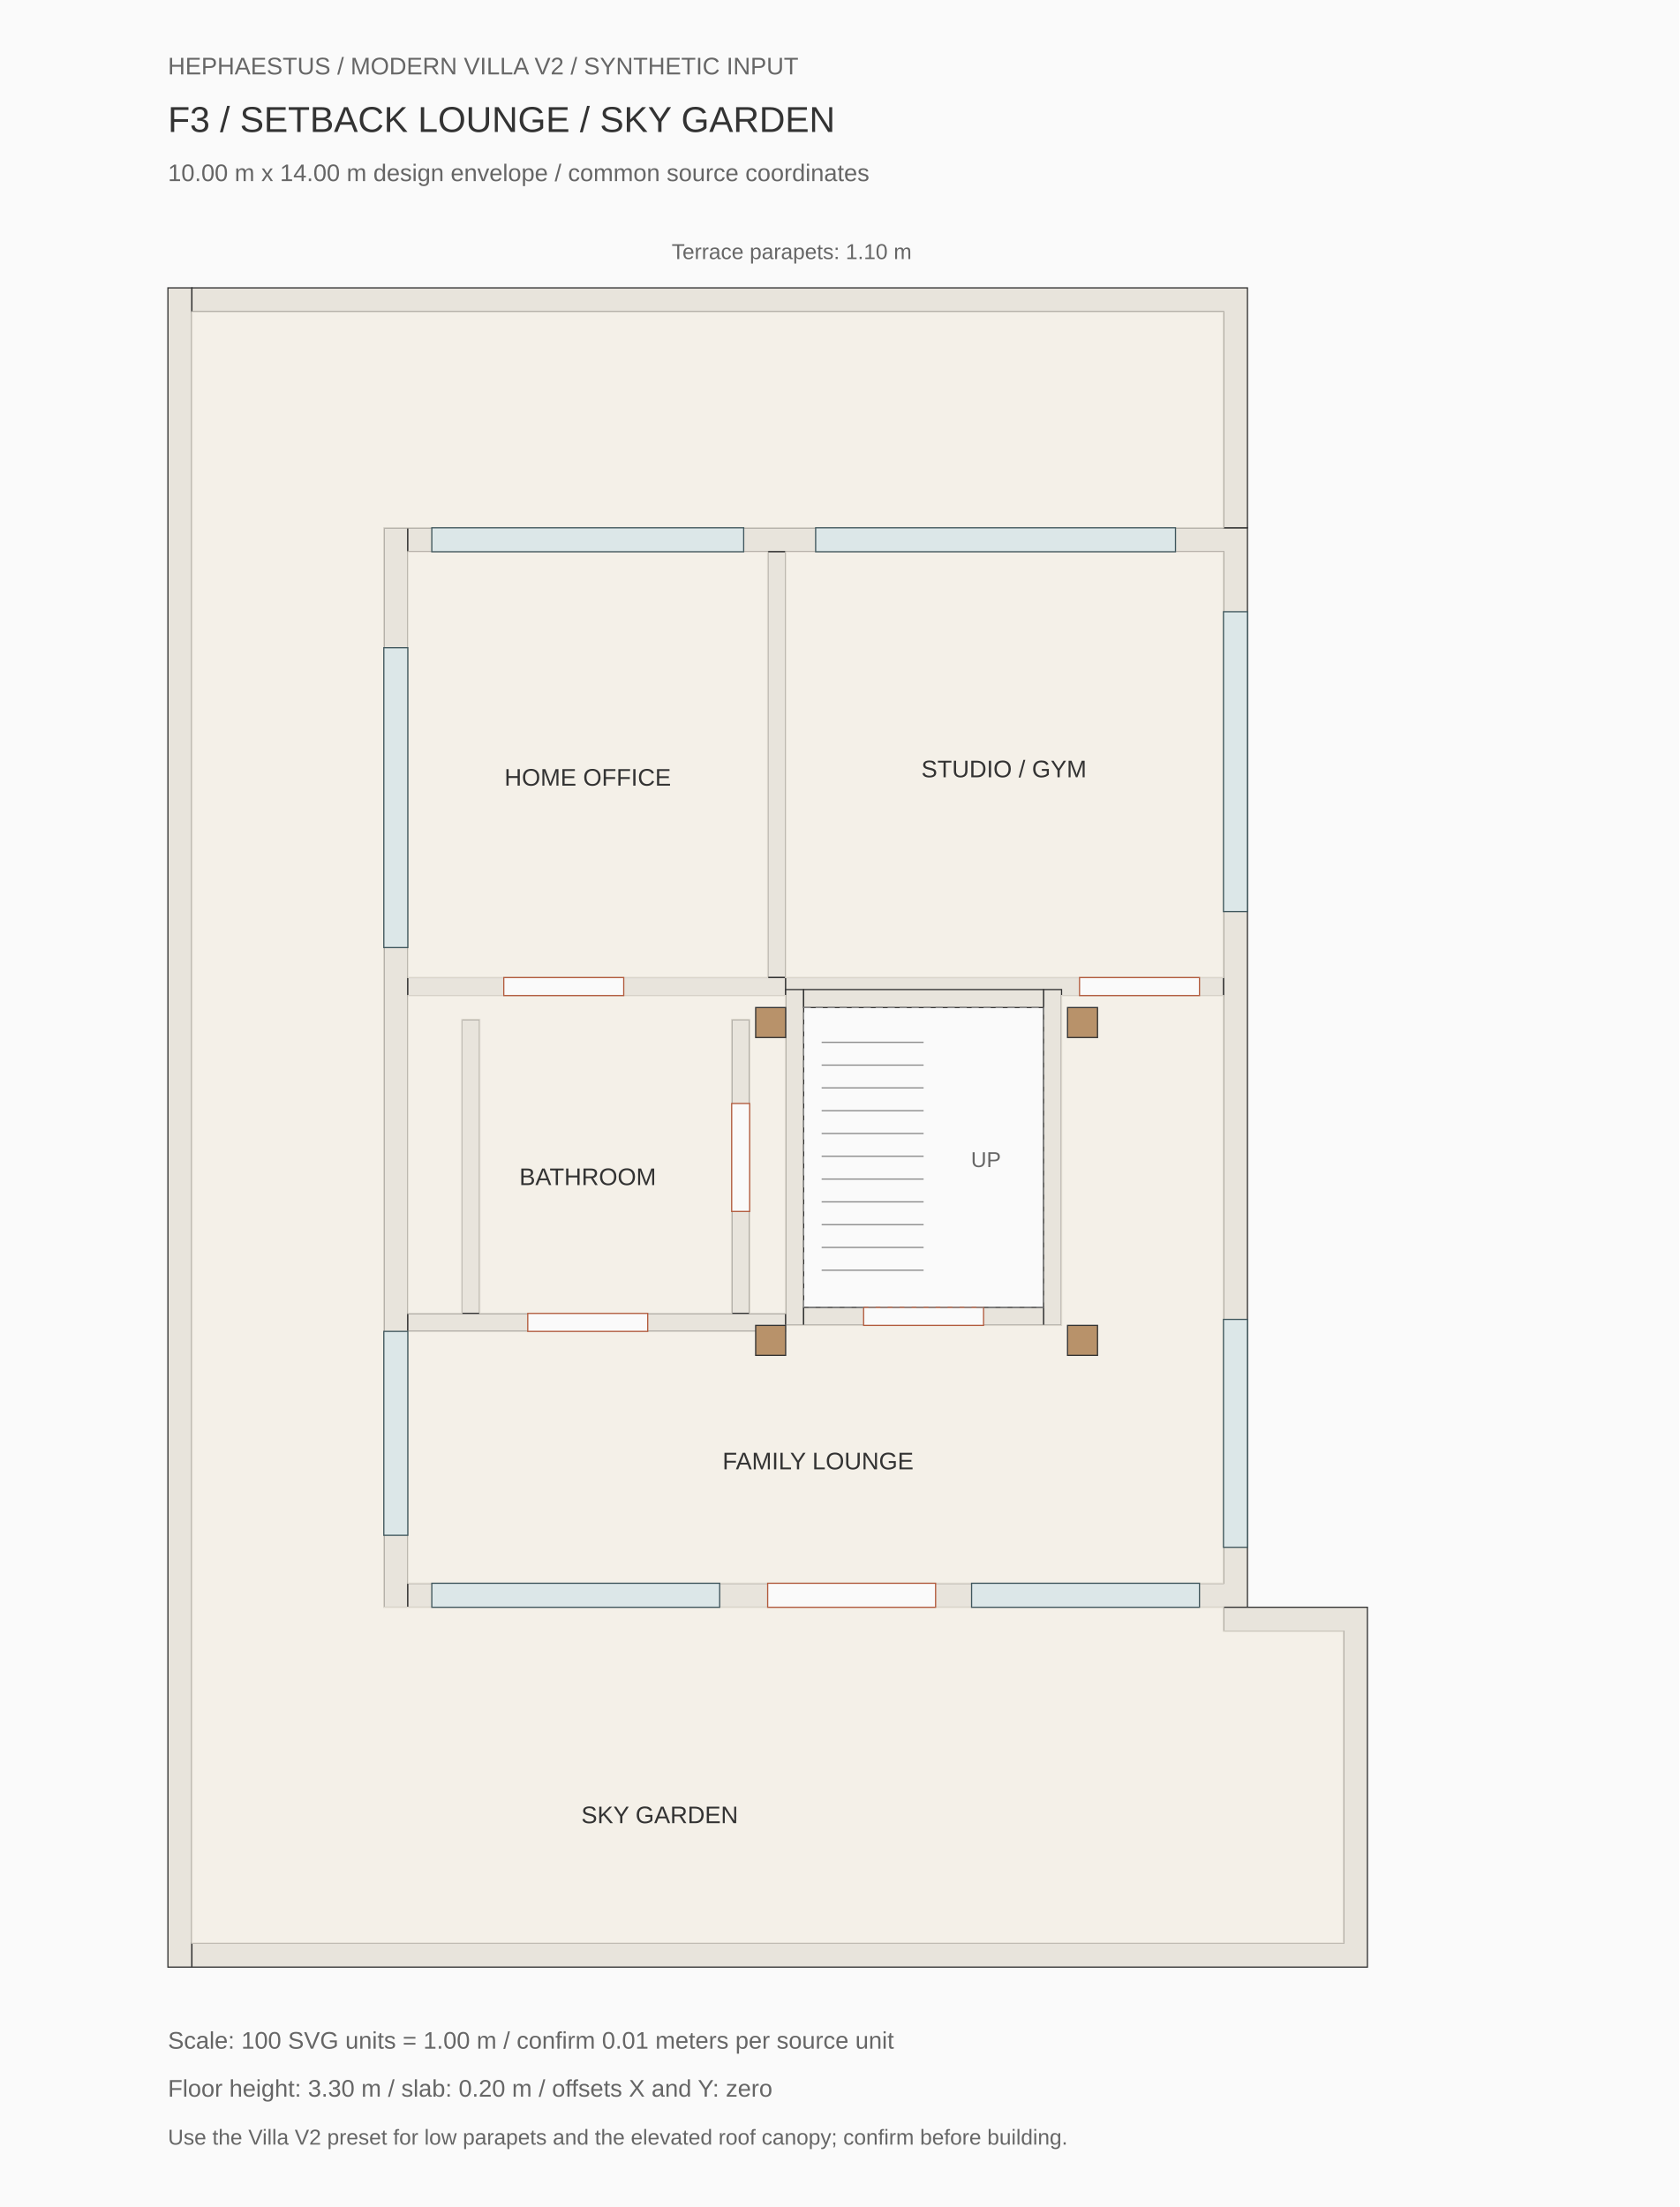
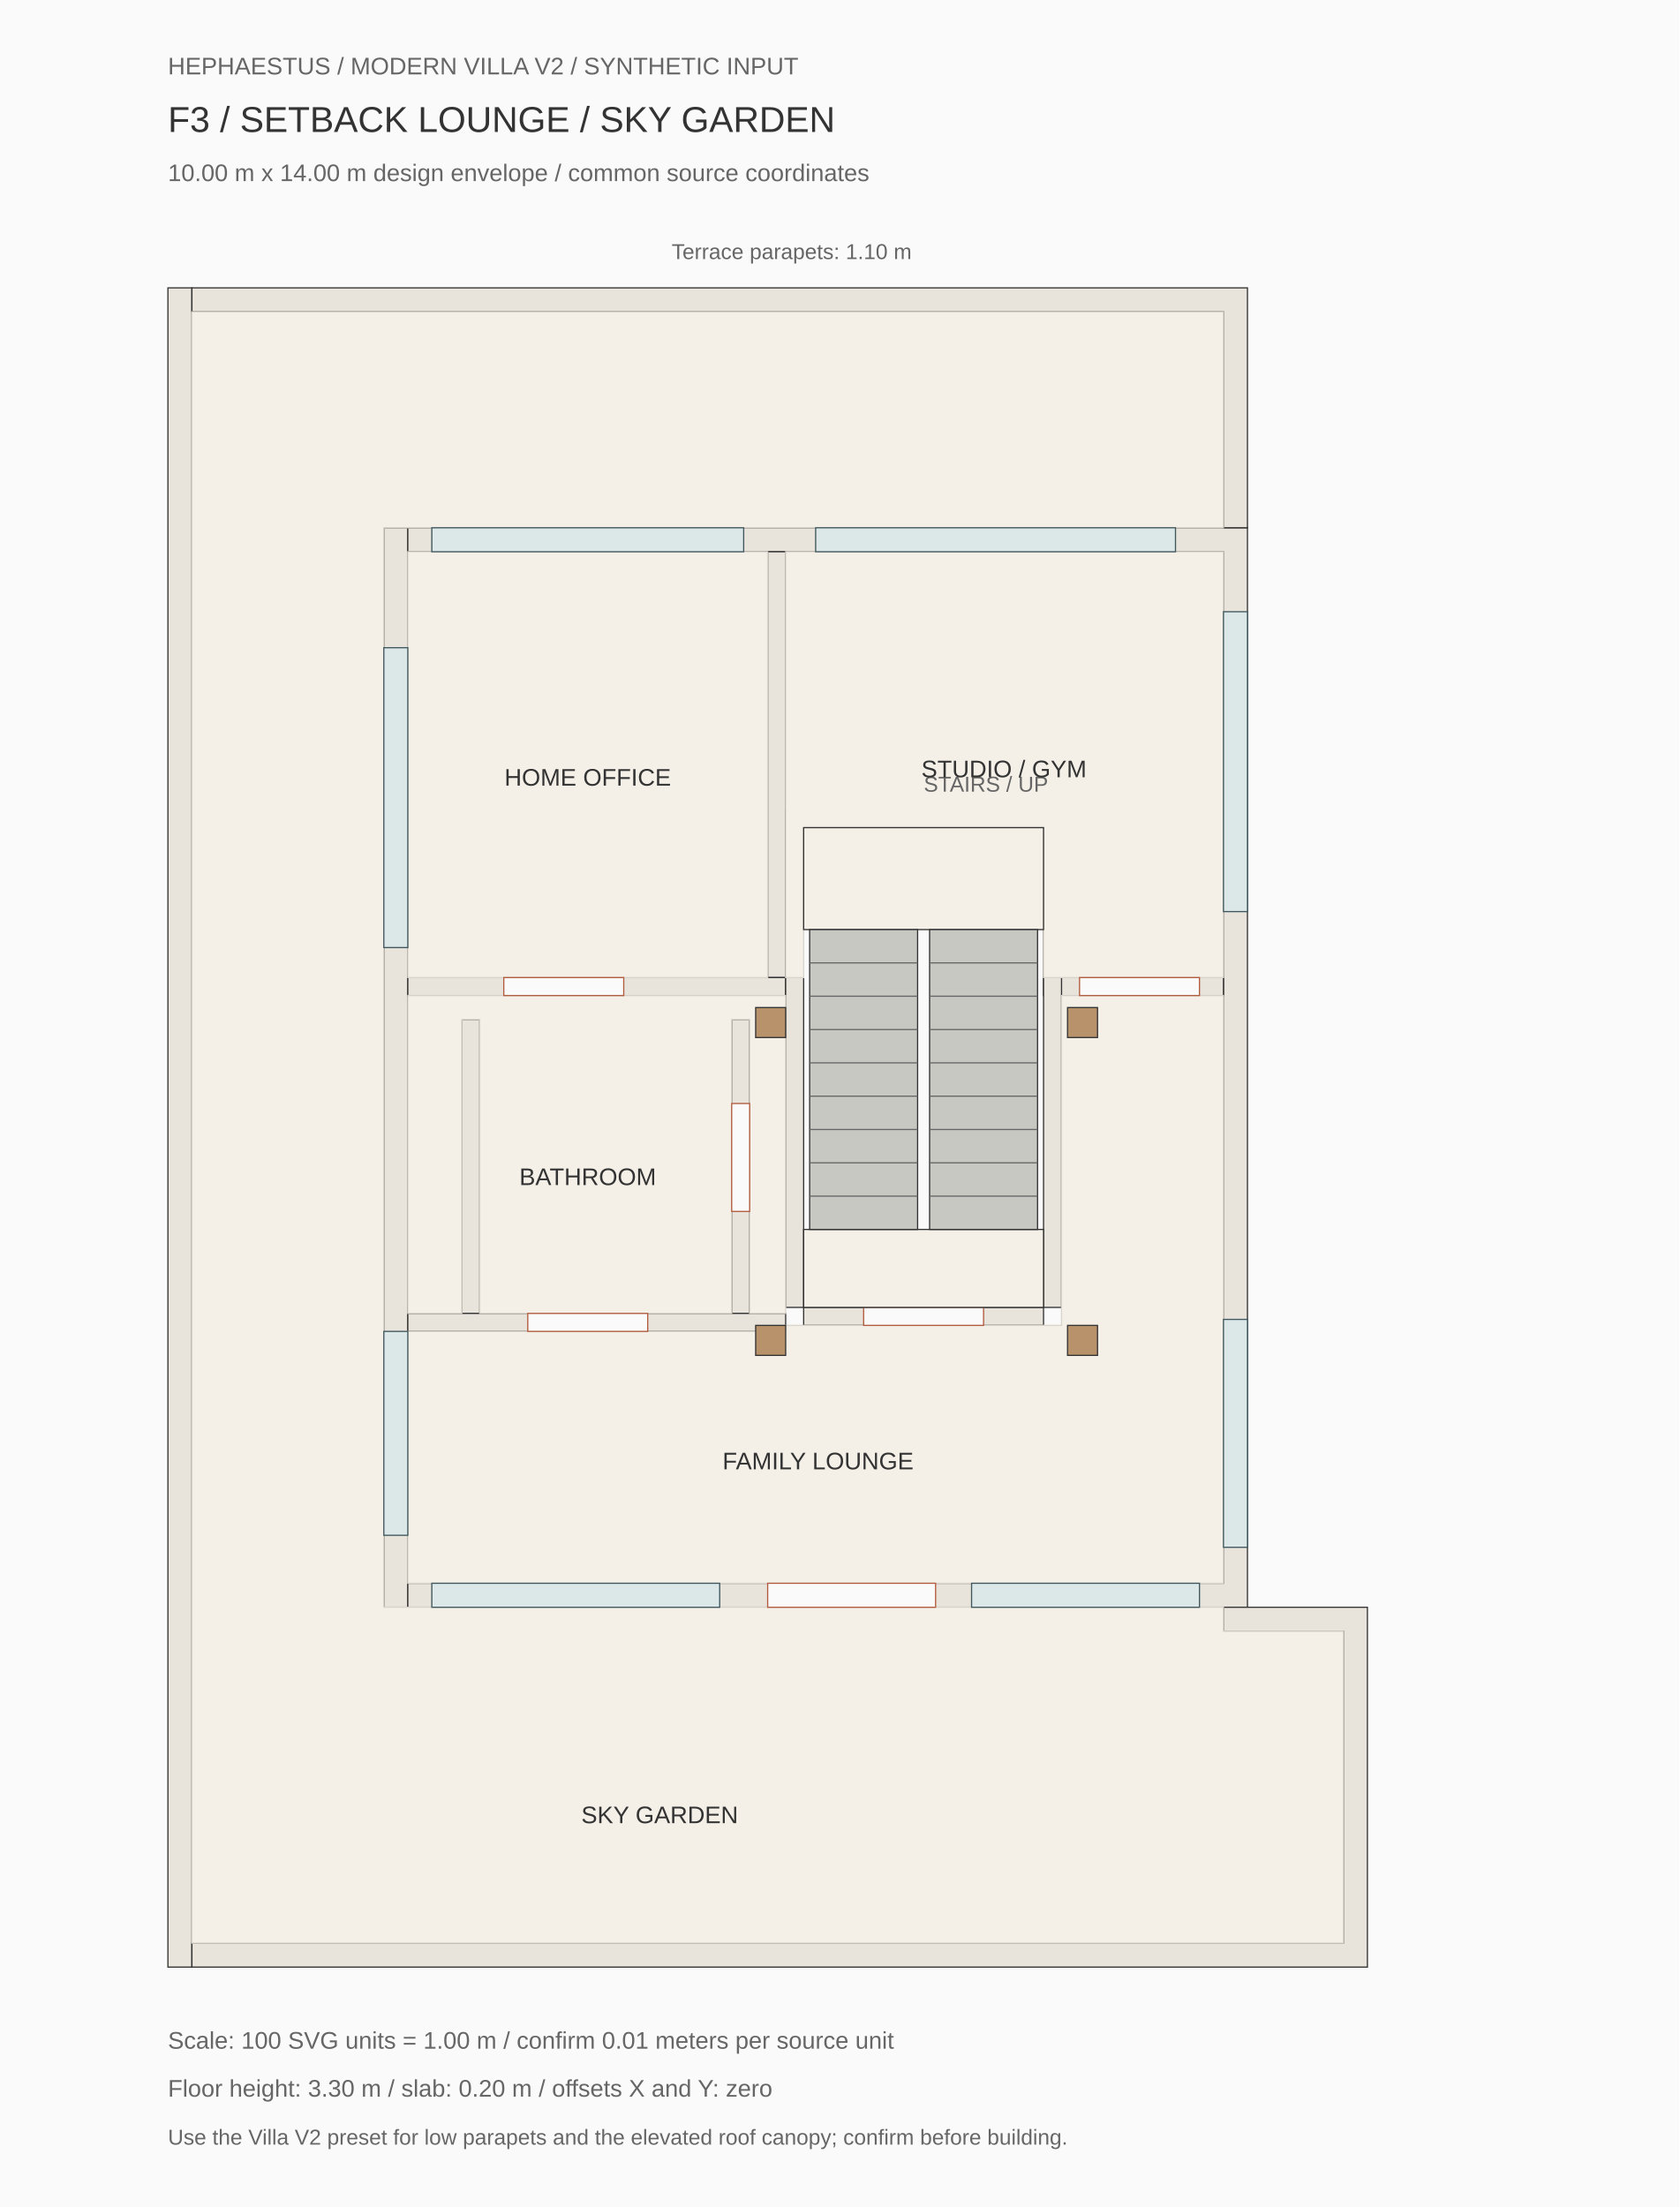
<svg xmlns="http://www.w3.org/2000/svg" width="1400" height="1840" viewBox="0 0 1400 1840">
  <rect width="1400" height="1840" fill="#fafafa" />
  <text x="140" y="62" fill="#666" font-family="Arial, sans-serif" font-size="20" text-anchor="start">HEPHAESTUS / MODERN VILLA V2 / SYNTHETIC INPUT</text>
  <text x="140" y="110" fill="#333" font-family="Arial, sans-serif" font-size="30" text-anchor="start">F3 / SETBACK LOUNGE / SKY GARDEN</text>
  <text x="140" y="151" fill="#666" font-family="Arial, sans-serif" font-size="20" text-anchor="start">10.00 m x 14.00 m design envelope / common source coordinates</text>
  <g id="Floor-3" class="Floorplan" transform="translate(140 240)">
    <g id="F3-facade-1" class="Wall Facade">
      <polygon points="180.000,200.000 180.000,1100.000 200.000,1100.000 200.000,1080.000 200.000,220.000 200.000,200.000" fill="#e8e4dc" stroke="#333" stroke-width="1" />
    </g>
    <g id="F3-facade-2" class="Wall Facade">
      <polygon points="200.000,1100.000 900.000,1100.000 900.000,200.000 200.000,200.000 200.000,220.000 880.000,220.000 880.000,1080.000 200.000,1080.000" fill="#e8e4dc" stroke="#333" stroke-width="1" />
    </g>
    <g id="F3-office-divider" class="Wall Partition">
      <polygon points="500.000,575.000 515.000,575.000 515.000,220.000 500.000,220.000" fill="#e8e4dc" stroke="#333" stroke-width="1" />
    </g>
    <g id="F3-office-south" class="Wall Partition">
      <polygon points="515.000,590.000 515.000,575.000 200.000,575.000 200.000,590.000" fill="#e8e4dc" stroke="#333" stroke-width="1" />
    </g>
    <g id="F3-studio-south" class="Wall Partition">
-       <polygon points="880.000,575.000 515.000,575.000 515.000,590.000 880.000,590.000" fill="#e8e4dc" stroke="#333" stroke-width="1" />
+       <polygon points="730.000,575.000 730.000,590.000 880.000,590.000 880.000,575.000" fill="#e8e4dc" stroke="#333" stroke-width="1" />
+       <polygon points="515.000,575.000 515.000,590.000 530.000,590.000 530.000,575.000" fill="#e8e4dc" stroke="#333" stroke-width="1" />
    </g>
    <g id="F3-bath-west" class="Wall Partition">
      <polygon points="245.000,610.000 245.000,855.000 260.000,855.000 260.000,610.000" fill="#e8e4dc" stroke="#333" stroke-width="1" />
    </g>
    <g id="F3-bath-east" class="Wall Partition">
      <polygon points="470.000,610.000 470.000,855.000 485.000,855.000 485.000,610.000" fill="#e8e4dc" stroke="#333" stroke-width="1" />
    </g>
    <g id="F3-lounge-north" class="Wall Partition">
      <polygon points="515.000,870.000 515.000,855.000 200.000,855.000 200.000,870.000" fill="#e8e4dc" stroke="#333" stroke-width="1" />
    </g>
    <g id="F3-core-west" class="Wall Partition">
-       <polygon points="515.000,585.000 515.000,865.000 530.000,865.000 530.000,585.000" fill="#e8e4dc" stroke="#333" stroke-width="1" />
+       <polygon points="530.000,435.000 530.000,850.000 515.000,850.000 515.000,435.000" fill="#e8e4dc" stroke="#333" stroke-width="1" />
    </g>
    <g id="F3-core-east" class="Wall Partition">
-       <polygon points="730.000,585.000 730.000,865.000 745.000,865.000 745.000,585.000" fill="#e8e4dc" stroke="#333" stroke-width="1" />
+       <polygon points="745.000,435.000 745.000,850.000 730.000,850.000 730.000,435.000" fill="#e8e4dc" stroke="#333" stroke-width="1" />
    </g>
    <g id="F3-core-north" class="Wall Partition">
-       <polygon points="530.000,585.000 530.000,600.000 730.000,600.000 730.000,585.000" fill="#e8e4dc" stroke="#333" stroke-width="1" />
+       <polygon points="730.000,435.000 730.000,450.000 530.000,450.000 530.000,435.000" fill="#e8e4dc" stroke="#333" stroke-width="1" />
    </g>
    <g id="F3-core-south" class="Wall Partition">
      <polygon points="530.000,850.000 530.000,865.000 730.000,865.000 730.000,850.000" fill="#e8e4dc" stroke="#333" stroke-width="1" />
    </g>
    <g id="F3-parapet-1" class="Wall Terrace_Parapet">
      <polygon points="20.000,1400.000 20.000,1380.000 20.000,20.000 20.000,0.000 0.000,0.000 0.000,1400.000" fill="#e8e4dc" stroke="#333" stroke-width="1" />
    </g>
    <g id="F3-parapet-2" class="Wall Terrace_Parapet">
      <polygon points="1000.000,1400.000 1000.000,1100.000 900.000,1100.000 880.000,1100.000 880.000,1120.000 980.000,1120.000 980.000,1380.000 20.000,1380.000 20.000,1400.000" fill="#e8e4dc" stroke="#333" stroke-width="1" />
      <polygon points="900.000,0.000 20.000,0.000 20.000,20.000 880.000,20.000 880.000,200.000 900.000,200.000" fill="#e8e4dc" stroke="#333" stroke-width="1" />
    </g>
    <g id="F3-interior-slab-1" class="Space Interior">
-       <polygon points="515.000,575.000 880.000,575.000 880.000,220.000 515.000,220.000" fill="#f4f0e8" stroke="#dad5cb" stroke-width="1" />
+       <polygon points="530.000,575.000 530.000,450.000 730.000,450.000 730.000,575.000 880.000,575.000 880.000,220.000 515.000,220.000 515.000,575.000" fill="#f4f0e8" stroke="#dad5cb" stroke-width="1" />
    </g>
    <g id="F3-interior-slab-2" class="Space Interior">
      <polygon points="200.000,575.000 500.000,575.000 500.000,220.000 200.000,220.000" fill="#f4f0e8" stroke="#dad5cb" stroke-width="1" />
    </g>
    <g id="F3-interior-slab-3" class="Space Interior">
      <polygon points="245.000,855.000 245.000,610.000 260.000,610.000 260.000,855.000 470.000,855.000 470.000,610.000 485.000,610.000 485.000,855.000 515.000,855.000 515.000,590.000 200.000,590.000 200.000,855.000" fill="#f4f0e8" stroke="#dad5cb" stroke-width="1" />
    </g>
    <g id="F3-interior-slab-4" class="Space Interior">
      <polygon points="880.000,1080.000 880.000,590.000 745.000,590.000 745.000,865.000 730.000,865.000 530.000,865.000 515.000,865.000 515.000,870.000 200.000,870.000 200.000,1080.000" fill="#f4f0e8" stroke="#dad5cb" stroke-width="1" />
    </g>
    <g id="F3-terrace-slab-1" class="Space Outdoor_Terrace">
      <polygon points="180.000,1100.000 180.000,200.000 200.000,200.000 880.000,200.000 880.000,20.000 20.000,20.000 20.000,1380.000 980.000,1380.000 980.000,1120.000 880.000,1120.000 880.000,1100.000 200.000,1100.000" fill="#f4f0e8" stroke="#dad5cb" stroke-width="1" />
    </g>
    <g id="F3-core-post-1" class="Column Core_Post">
      <polygon points="515.000,600.000 515.000,625.000 490.000,625.000 490.000,600.000" fill="#b8926a" stroke="#333" stroke-width="1" />
    </g>
    <g id="F3-core-post-2" class="Column Core_Post">
      <polygon points="775.000,600.000 775.000,625.000 750.000,625.000 750.000,600.000" fill="#b8926a" stroke="#333" stroke-width="1" />
    </g>
    <g id="F3-core-post-3" class="Column Core_Post">
      <polygon points="515.000,865.000 515.000,890.000 490.000,890.000 490.000,865.000" fill="#b8926a" stroke="#333" stroke-width="1" />
    </g>
    <g id="F3-core-post-4" class="Column Core_Post">
      <polygon points="775.000,865.000 775.000,890.000 750.000,890.000 750.000,865.000" fill="#b8926a" stroke="#333" stroke-width="1" />
    </g>
    <g id="F3-office" class="Door Opening">
      <polygon points="380.000,575.000 380.000,590.000 280.000,590.000 280.000,575.000" fill="#fafafa" stroke="#b25b3d" stroke-width="1" />
    </g>
    <g id="F3-studio" class="Door Opening">
      <polygon points="860.000,575.000 860.000,590.000 760.000,590.000 760.000,575.000" fill="#fafafa" stroke="#b25b3d" stroke-width="1" />
    </g>
    <g id="F3-lounge" class="Door Opening">
      <polygon points="400.000,855.000 400.000,870.000 300.000,870.000 300.000,855.000" fill="#fafafa" stroke="#b25b3d" stroke-width="1" />
    </g>
    <g id="F3-bath" class="Door Opening">
      <polygon points="485.000,680.000 485.000,770.000 470.000,770.000 470.000,680.000" fill="#fafafa" stroke="#b25b3d" stroke-width="1" />
    </g>
    <g id="F3-stair-entry" class="Door Opening">
      <polygon points="680.000,850.000 680.000,865.000 580.000,865.000 580.000,850.000" fill="#fafafa" stroke="#b25b3d" stroke-width="1" />
    </g>
    <g id="F3-sky-garden" class="Door Opening">
      <polygon points="640.000,1080.000 640.000,1100.000 500.000,1100.000 500.000,1080.000" fill="#fafafa" stroke="#b25b3d" stroke-width="1" />
    </g>
    <g id="F3-front-left" class="Window Opening">
      <polygon points="460.000,1080.000 460.000,1100.000 220.000,1100.000 220.000,1080.000" fill="#dce7e8" stroke="#40575d" stroke-width="1" />
    </g>
    <g id="F3-front-right" class="Window Opening">
      <polygon points="860.000,1080.000 860.000,1100.000 670.000,1100.000 670.000,1080.000" fill="#dce7e8" stroke="#40575d" stroke-width="1" />
    </g>
    <g id="F3-west-rear" class="Window Opening">
      <polygon points="200.000,300.000 200.000,550.000 180.000,550.000 180.000,300.000" fill="#dce7e8" stroke="#40575d" stroke-width="1" />
    </g>
    <g id="F3-west-front" class="Window Opening">
      <polygon points="200.000,870.000 200.000,1040.000 180.000,1040.000 180.000,870.000" fill="#dce7e8" stroke="#40575d" stroke-width="1" />
    </g>
    <g id="F3-east-rear" class="Window Opening">
      <polygon points="900.000,270.000 900.000,520.000 880.000,520.000 880.000,270.000" fill="#dce7e8" stroke="#40575d" stroke-width="1" />
    </g>
    <g id="F3-east-front" class="Window Opening">
      <polygon points="900.000,860.000 900.000,1050.000 880.000,1050.000 880.000,860.000" fill="#dce7e8" stroke="#40575d" stroke-width="1" />
    </g>
    <g id="F3-north-left" class="Window Opening">
      <polygon points="480.000,200.000 480.000,220.000 220.000,220.000 220.000,200.000" fill="#dce7e8" stroke="#40575d" stroke-width="1" />
    </g>
    <g id="F3-north-right" class="Window Opening">
      <polygon points="840.000,200.000 840.000,220.000 540.000,220.000 540.000,200.000" fill="#dce7e8" stroke="#40575d" stroke-width="1" />
    </g>
    <g class="Annotation" fill="none" stroke="#888">
-       <rect x="530" y="600" width="200" height="250" stroke-dasharray="6 4" />
-       <line x1="545" x2="630" y1="629" y2="629" />
-       <line x1="545" x2="630" y1="648" y2="648" />
-       <line x1="545" x2="630" y1="667" y2="667" />
-       <line x1="545" x2="630" y1="686" y2="686" />
-       <line x1="545" x2="630" y1="705" y2="705" />
-       <line x1="545" x2="630" y1="724" y2="724" />
-       <line x1="545" x2="630" y1="743" y2="743" />
-       <line x1="545" x2="630" y1="762" y2="762" />
-       <line x1="545" x2="630" y1="781" y2="781" />
-       <line x1="545" x2="630" y1="800" y2="800" />
-       <line x1="545" x2="630" y1="819" y2="819" />
-     </g>
-     <text x="682" y="733" fill="#666" font-family="Arial, sans-serif" font-size="18" text-anchor="middle">UP</text>
+       </g>
+     <text x="682" y="420" fill="#666" font-family="Arial, sans-serif" font-size="18" text-anchor="middle">STAIRS / UP</text>
    <text x="350" y="415" fill="#333" font-family="Arial, sans-serif" font-size="20" text-anchor="middle">HOME OFFICE</text>
    <text x="697" y="408" fill="#333" font-family="Arial, sans-serif" font-size="20" text-anchor="middle">STUDIO / GYM</text>
    <text x="350" y="748" fill="#333" font-family="Arial, sans-serif" font-size="20" text-anchor="middle">BATHROOM</text>
    <text x="542" y="985" fill="#333" font-family="Arial, sans-serif" font-size="20" text-anchor="middle">FAMILY LOUNGE</text>
    <text x="410" y="1280" fill="#333" font-family="Arial, sans-serif" font-size="20" text-anchor="middle">SKY GARDEN</text>
    <text x="520" y="-24" fill="#666" font-family="Arial, sans-serif" font-size="18" text-anchor="middle">Terrace parapets: 1.10 m</text>
+     <g id="F3-stair-floor" class="Space Stair_hall">
+       <polygon fill="#f4f0e8" stroke="#333" stroke-width="1" points="530.000,850.000 730.000,850.000 730.000,785.000 530.000,785.000" />
+     </g>
+     <g id="F3-stair-landing" class="Space Stair_landing">
+       <polygon fill="#f4f0e8" stroke="#333" stroke-width="1" points="730.000,450.000 730.000,535.000 530.000,535.000 530.000,450.000" />
+     </g>
+     <g id="F3-stair-lower" class="Stair Interior_stair" data-direction="0,-1" data-steps="9">
+       <polygon fill="#c8c8c3" stroke="#333" stroke-width="1" points="625.000,535.000 625.000,785.000 535.000,785.000 535.000,535.000" />
+       <line x1="535" x2="625" y1="562.778" y2="562.778" stroke="#666" />
+       <line x1="535" x2="625" y1="590.556" y2="590.556" stroke="#666" />
+       <line x1="535" x2="625" y1="618.333" y2="618.333" stroke="#666" />
+       <line x1="535" x2="625" y1="646.111" y2="646.111" stroke="#666" />
+       <line x1="535" x2="625" y1="673.889" y2="673.889" stroke="#666" />
+       <line x1="535" x2="625" y1="701.667" y2="701.667" stroke="#666" />
+       <line x1="535" x2="625" y1="729.444" y2="729.444" stroke="#666" />
+       <line x1="535" x2="625" y1="757.222" y2="757.222" stroke="#666" />
+     </g>
+     <g id="F3-stair-upper" class="Stair Interior_stair" data-direction="0,1" data-steps="9">
+       <polygon fill="#c8c8c3" stroke="#333" stroke-width="1" points="725.000,535.000 725.000,785.000 635.000,785.000 635.000,535.000" />
+       <line x1="635" x2="725" y1="562.778" y2="562.778" stroke="#666" />
+       <line x1="635" x2="725" y1="590.556" y2="590.556" stroke="#666" />
+       <line x1="635" x2="725" y1="618.333" y2="618.333" stroke="#666" />
+       <line x1="635" x2="725" y1="646.111" y2="646.111" stroke="#666" />
+       <line x1="635" x2="725" y1="673.889" y2="673.889" stroke="#666" />
+       <line x1="635" x2="725" y1="701.667" y2="701.667" stroke="#666" />
+       <line x1="635" x2="725" y1="729.444" y2="729.444" stroke="#666" />
+       <line x1="635" x2="725" y1="757.222" y2="757.222" stroke="#666" />
+     </g>
  </g>
  <text x="140" y="1708" fill="#666" font-family="Arial, sans-serif" font-size="20" text-anchor="start">Scale: 100 SVG units = 1.00 m / confirm 0.01 meters per source unit</text>
  <text x="140" y="1748" fill="#666" font-family="Arial, sans-serif" font-size="20" text-anchor="start">Floor height: 3.30 m / slab: 0.20 m / offsets X and Y: zero</text>
  <text x="140" y="1788" fill="#666" font-family="Arial, sans-serif" font-size="18" text-anchor="start">Use the Villa V2 preset for low parapets and the elevated roof canopy; confirm before building.</text>
</svg>
